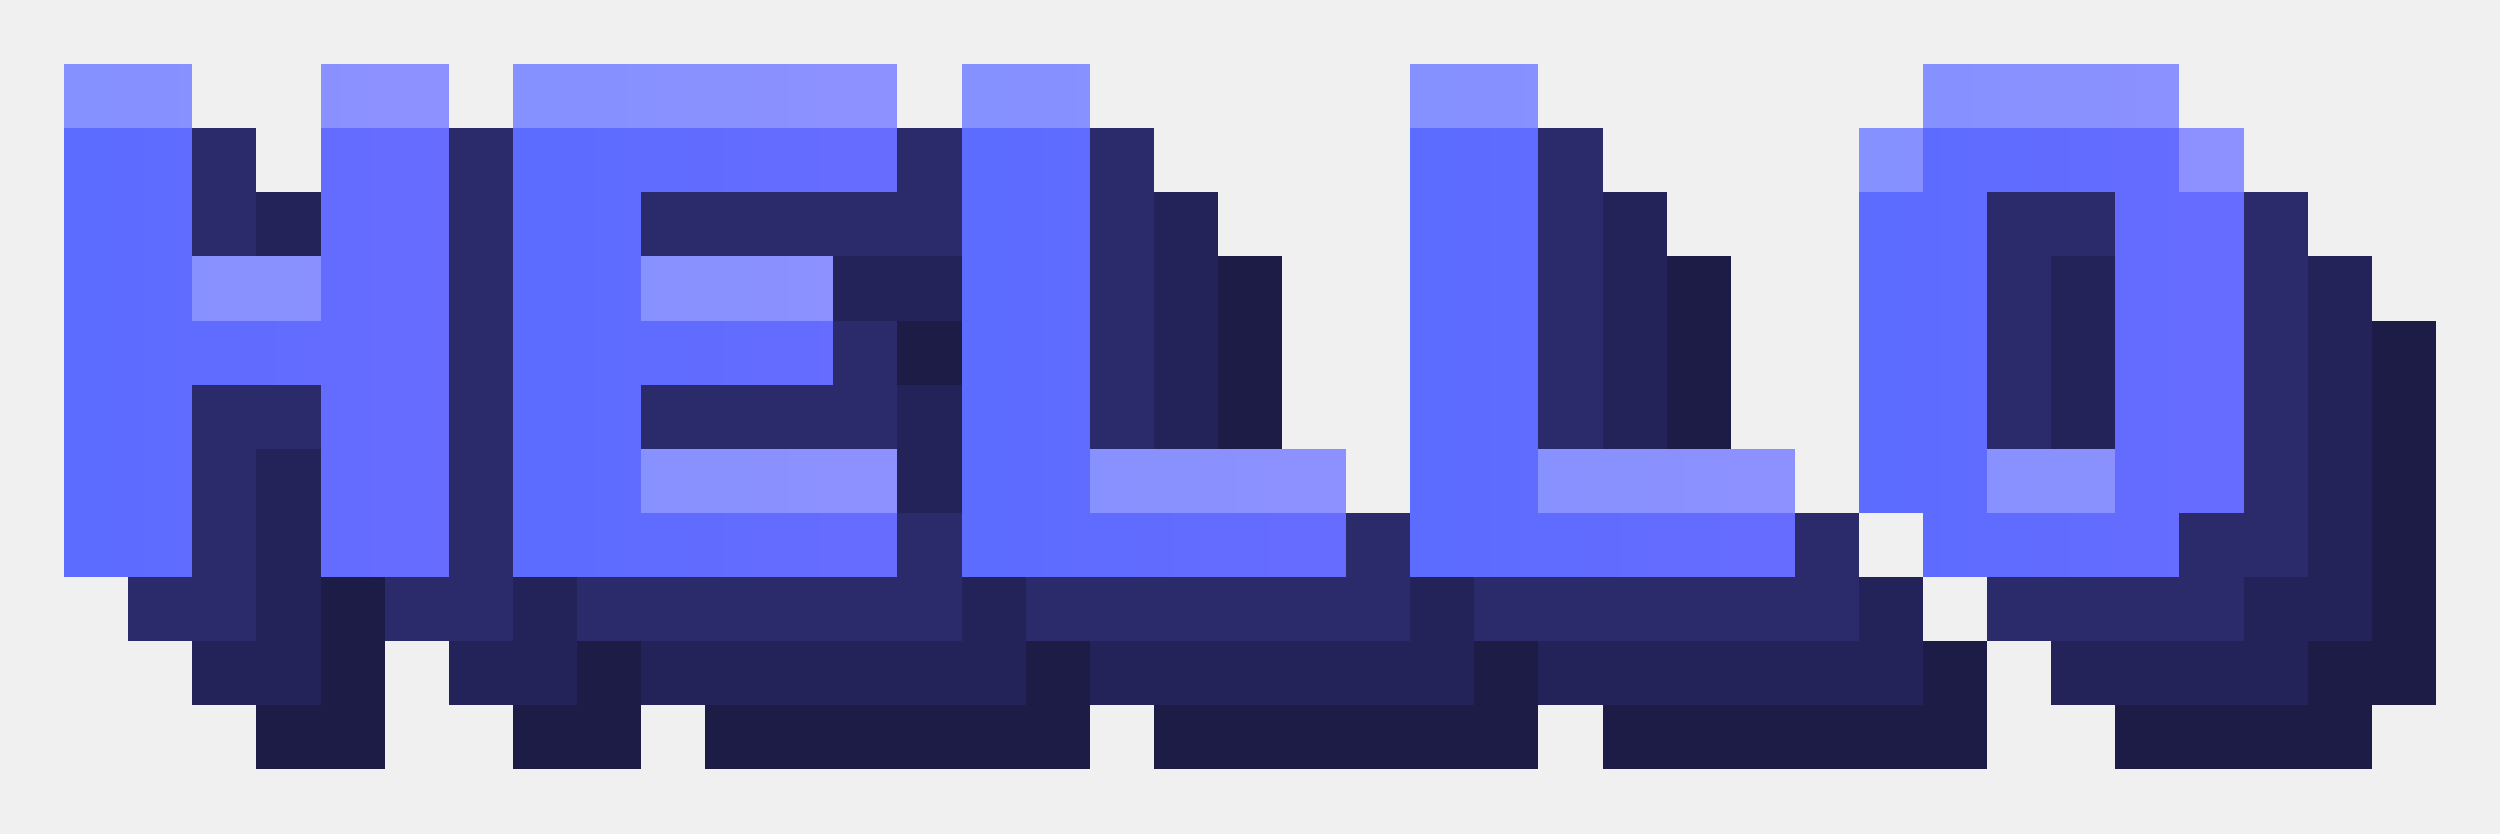
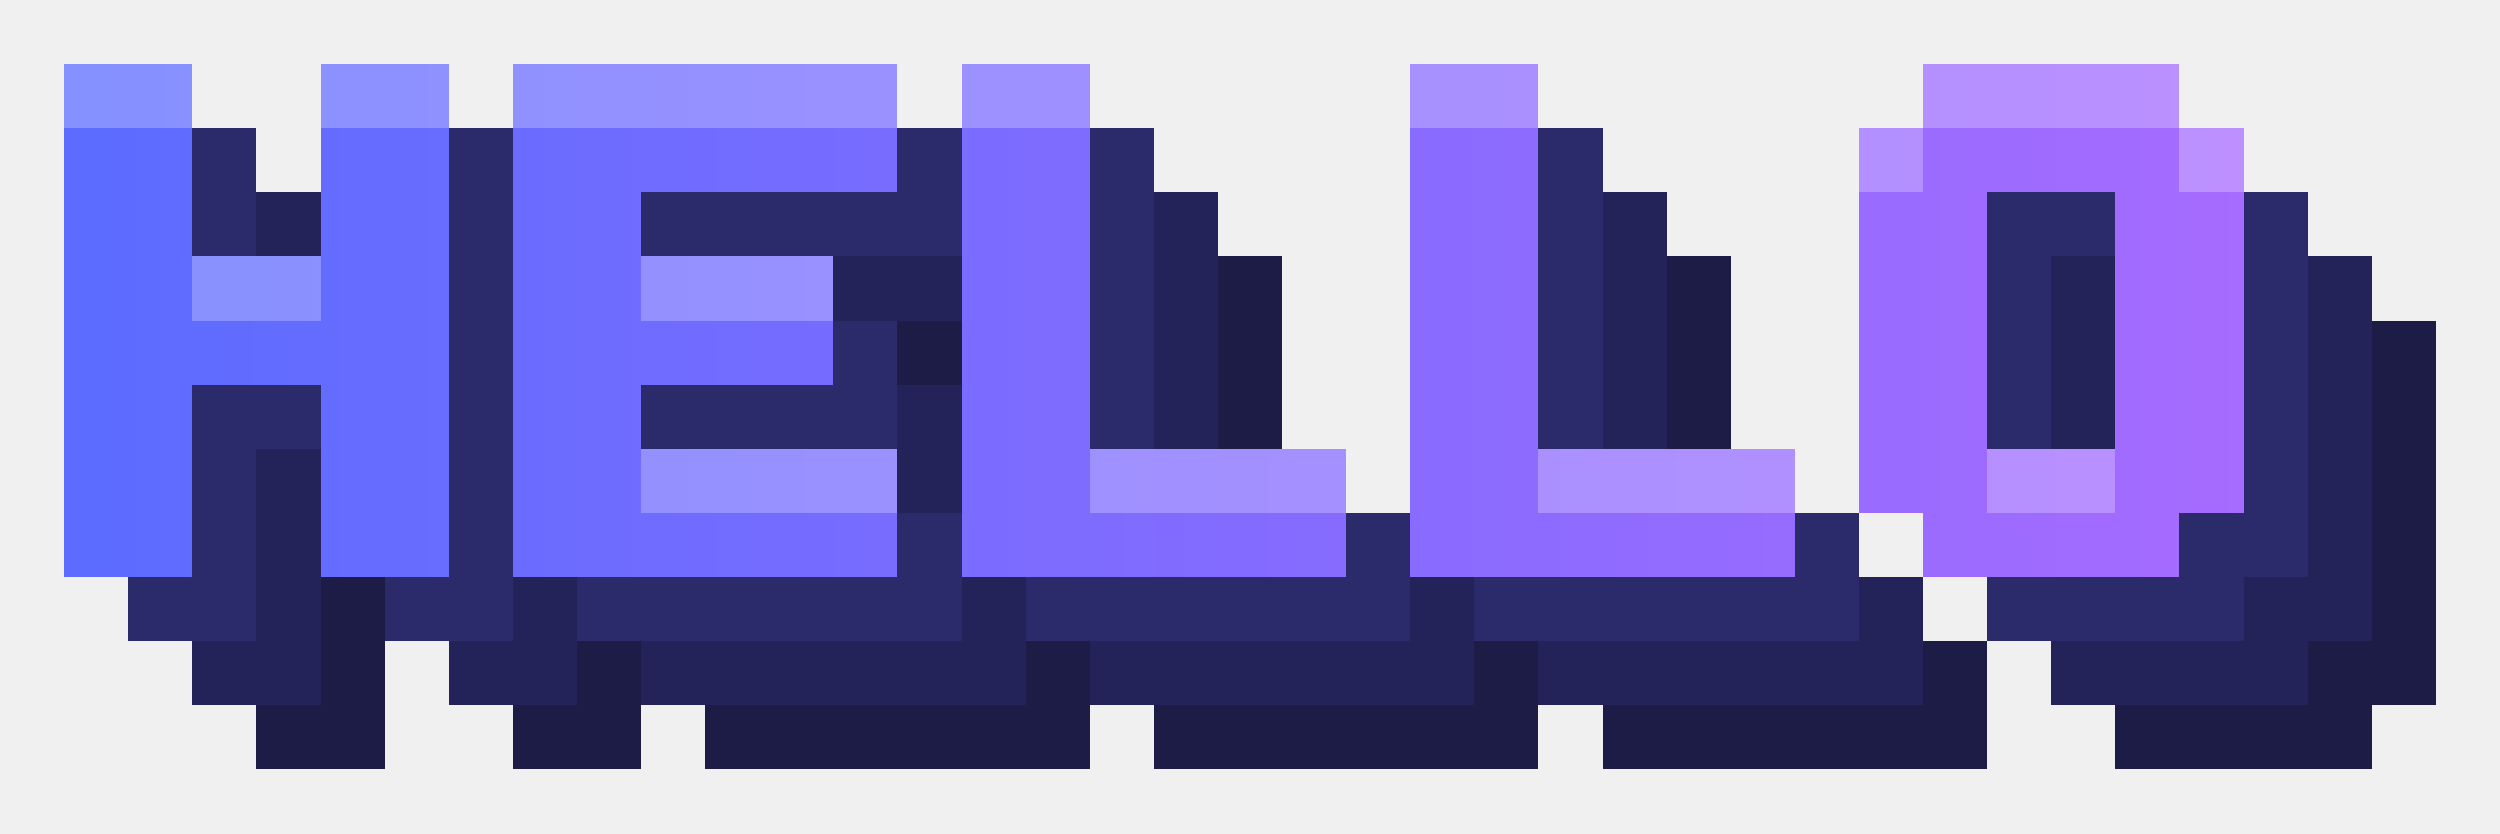
<svg xmlns="http://www.w3.org/2000/svg" viewBox="0 0 39 13" width="195" height="65" preserveAspectRatio="xMidYMid meet" shape-rendering="crispEdges" role="img" aria-label="HELLO">
  <defs>
    <path id="g0" d="M0 0h2v1h-2zM4 0h2v1h-2zM0 1h2v1h-2zM4 1h2v1h-2zM0 2h2v1h-2zM4 2h2v1h-2zM0 3h6v1h-6zM0 4h6v1h-6zM0 5h2v1h-2zM4 5h2v1h-2zM0 6h2v1h-2zM4 6h2v1h-2zM0 7h2v1h-2zM4 7h2v1h-2z" />
    <path id="g1" d="M0 0h6v1h-6zM0 1h6v1h-6zM0 2h2v1h-2zM0 3h5v1h-5zM0 4h5v1h-5zM0 5h2v1h-2zM0 6h6v1h-6zM0 7h6v1h-6z" />
    <path id="g2" d="M0 0h2v1h-2zM0 1h2v1h-2zM0 2h2v1h-2zM0 3h2v1h-2zM0 4h2v1h-2zM0 5h2v1h-2zM0 6h6v1h-6zM0 7h6v1h-6z" />
    <path id="g3" d="M0 0h2v1h-2zM0 1h2v1h-2zM0 2h2v1h-2zM0 3h2v1h-2zM0 4h2v1h-2zM0 5h2v1h-2zM0 6h6v1h-6zM0 7h6v1h-6z" />
    <path id="g4" d="M1 0h4v1h-4zM0 1h6v1h-6zM0 2h2v1h-2zM4 2h2v1h-2zM0 3h2v1h-2zM4 3h2v1h-2zM0 4h2v1h-2zM4 4h2v1h-2zM0 5h2v1h-2zM4 5h2v1h-2zM0 6h6v1h-6zM1 7h4v1h-4z" />
-     <linearGradient id="f" gradientUnits="userSpaceOnUse" x1="0" y1="0" x2="38" y2="0" spreadMethod="reflect">
+     <linearGradient id="f" gradientUnits="userSpaceOnUse" x1="1" y1="0" x2="35" y2="0" spreadMethod="reflect">
      <stop offset="0.000" stop-color="#5B6CFF" />
      <stop offset="1.000" stop-color="#A66BFF" />
    </linearGradient>
  </defs>
-   <g transform="translate(0 1)">
-     <g transform="translate(1 0) scale(1 1)">
-       <g>
+   <g>
+     <g>
+       <g transform="translate(1 1) scale(1 1)">
        <use href="#g0" x="3.000" y="3" fill="#1d1c47" />
        <use href="#g0" x="2.000" y="2" fill="#242359" />
        <use href="#g0" x="1.000" y="1" fill="#2b2a6b" />
-         <use href="#g0" fill="url(#f)" />
+       </g>
+       <path d="M1 1h2v1h-2zM5 1h2v1h-2zM1 2h2v1h-2zM5 2h2v1h-2zM1 3h2v1h-2zM5 3h2v1h-2zM1 4h6v1h-6zM1 5h6v1h-6zM1 6h2v1h-2zM5 6h2v1h-2zM1 7h2v1h-2zM5 7h2v1h-2zM1 8h2v1h-2zM5 8h2v1h-2z" fill="url(#f)" />
+       <g transform="translate(1 1) scale(1 1)">
        <path d="M0 0h2v1h-2zM4 0h2v1h-2zM2 3h2v1h-2z" fill="#fff" fill-opacity="0.25" />
      </g>
    </g>
-     <g transform="translate(8 0) scale(1 1)">
-       <g>
+     <g>
+       <g transform="translate(8 1) scale(1 1)">
        <use href="#g1" x="3.000" y="3" fill="#1d1c47" />
        <use href="#g1" x="2.000" y="2" fill="#242359" />
        <use href="#g1" x="1.000" y="1" fill="#2b2a6b" />
-         <use href="#g1" fill="url(#f)" />
+       </g>
+       <path d="M8 1h6v1h-6zM8 2h6v1h-6zM8 3h2v1h-2zM8 4h5v1h-5zM8 5h5v1h-5zM8 6h2v1h-2zM8 7h6v1h-6zM8 8h6v1h-6z" fill="url(#f)" />
+       <g transform="translate(8 1) scale(1 1)">
        <path d="M0 0h6v1h-6zM2 3h3v1h-3zM2 6h4v1h-4z" fill="#fff" fill-opacity="0.25" />
      </g>
    </g>
-     <g transform="translate(15 0) scale(1 1)">
-       <g>
+     <g>
+       <g transform="translate(15 1) scale(1 1)">
        <use href="#g2" x="3.000" y="3" fill="#1d1c47" />
        <use href="#g2" x="2.000" y="2" fill="#242359" />
        <use href="#g2" x="1.000" y="1" fill="#2b2a6b" />
-         <use href="#g2" fill="url(#f)" />
+       </g>
+       <path d="M15 1h2v1h-2zM15 2h2v1h-2zM15 3h2v1h-2zM15 4h2v1h-2zM15 5h2v1h-2zM15 6h2v1h-2zM15 7h6v1h-6zM15 8h6v1h-6z" fill="url(#f)" />
+       <g transform="translate(15 1) scale(1 1)">
        <path d="M0 0h2v1h-2zM2 6h4v1h-4z" fill="#fff" fill-opacity="0.25" />
      </g>
    </g>
-     <g transform="translate(22 0) scale(1 1)">
-       <g>
+     <g>
+       <g transform="translate(22 1) scale(1 1)">
        <use href="#g3" x="3.000" y="3" fill="#1d1c47" />
        <use href="#g3" x="2.000" y="2" fill="#242359" />
        <use href="#g3" x="1.000" y="1" fill="#2b2a6b" />
-         <use href="#g3" fill="url(#f)" />
+       </g>
+       <path d="M22 1h2v1h-2zM22 2h2v1h-2zM22 3h2v1h-2zM22 4h2v1h-2zM22 5h2v1h-2zM22 6h2v1h-2zM22 7h6v1h-6zM22 8h6v1h-6z" fill="url(#f)" />
+       <g transform="translate(22 1) scale(1 1)">
        <path d="M0 0h2v1h-2zM2 6h4v1h-4z" fill="#fff" fill-opacity="0.25" />
      </g>
    </g>
-     <g transform="translate(29 0) scale(1 1)">
-       <g>
+     <g>
+       <g transform="translate(29 1) scale(1 1)">
        <use href="#g4" x="3.000" y="3" fill="#1d1c47" />
        <use href="#g4" x="2.000" y="2" fill="#242359" />
        <use href="#g4" x="1.000" y="1" fill="#2b2a6b" />
-         <use href="#g4" fill="url(#f)" />
+       </g>
+       <path d="M30 1h4v1h-4zM29 2h6v1h-6zM29 3h2v1h-2zM33 3h2v1h-2zM29 4h2v1h-2zM33 4h2v1h-2zM29 5h2v1h-2zM33 5h2v1h-2zM29 6h2v1h-2zM33 6h2v1h-2zM29 7h6v1h-6zM30 8h4v1h-4z" fill="url(#f)" />
+       <g transform="translate(29 1) scale(1 1)">
        <path d="M1 0h4v1h-4zM0 1h1v1h-1zM5 1h1v1h-1zM2 6h2v1h-2z" fill="#fff" fill-opacity="0.25" />
      </g>
    </g>
  </g>
</svg>
